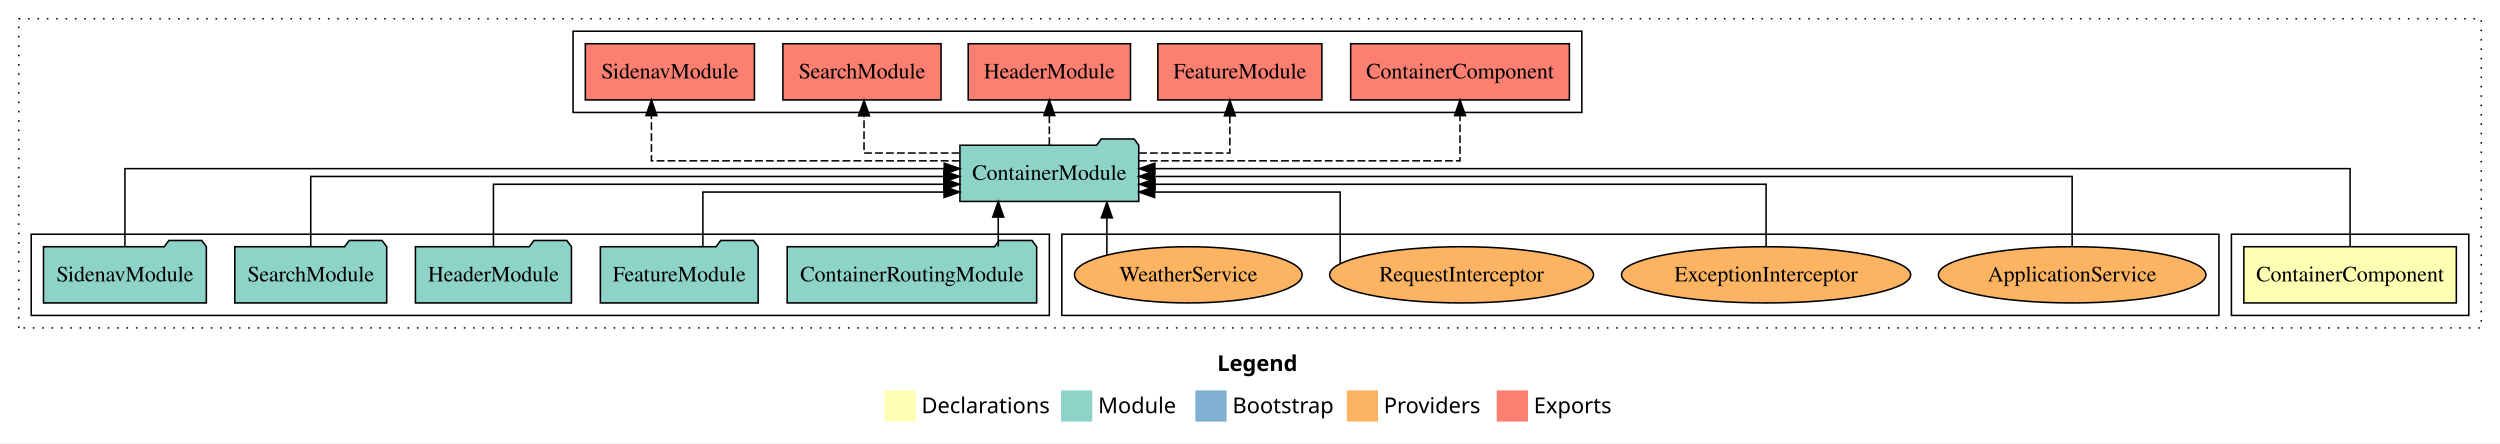
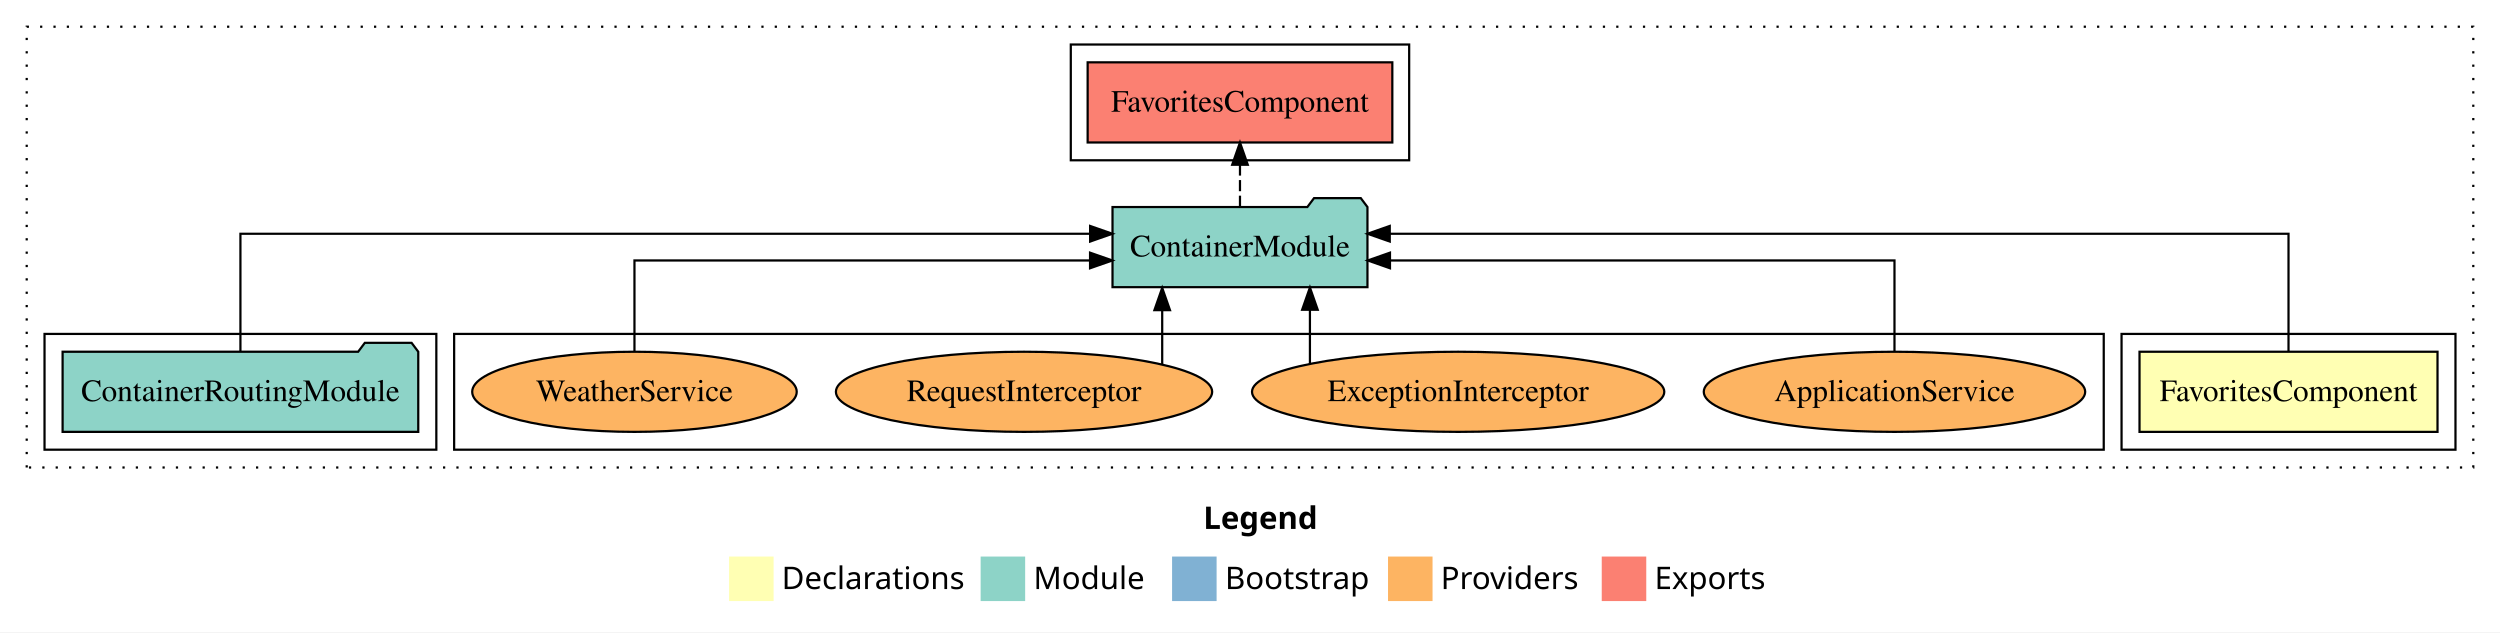
- <svg xmlns="http://www.w3.org/2000/svg" width="1601pt" height="284pt" viewBox="0.00 0.00 1601.00 284.00">
+ <svg xmlns="http://www.w3.org/2000/svg" width="1123pt" height="284pt" viewBox="0.00 0.00 1123.00 284.00">
  <g id="graph0" class="graph" transform="scale(1 1) rotate(0) translate(4 280)">
-     <polygon fill="white" stroke="transparent" points="-4,4 -4,-280 1597,-280 1597,4 -4,4" />
-     <text text-anchor="start" x="775.51" y="-42.4" font-family="sans-serif" font-weight="bold" font-size="14.00">Legend</text>
-     <polygon fill="#ffffb3" stroke="transparent" points="562.5,-10 562.5,-30 582.5,-30 582.5,-10 562.5,-10" />
-     <text text-anchor="start" x="586.13" y="-15.4" font-family="sans-serif" font-size="14.00">  Declarations</text>
-     <polygon fill="#8dd3c7" stroke="transparent" points="675.5,-10 675.5,-30 695.5,-30 695.5,-10 675.5,-10" />
-     <text text-anchor="start" x="699.23" y="-15.4" font-family="sans-serif" font-size="14.00">  Module</text>
-     <polygon fill="#80b1d3" stroke="transparent" points="761.5,-10 761.5,-30 781.5,-30 781.5,-10 761.5,-10" />
-     <text text-anchor="start" x="785.28" y="-15.4" font-family="sans-serif" font-size="14.00">  Bootstrap</text>
-     <polygon fill="#fdb462" stroke="transparent" points="858.5,-10 858.5,-30 878.5,-30 878.5,-10 858.5,-10" />
-     <text text-anchor="start" x="882.17" y="-15.4" font-family="sans-serif" font-size="14.00">  Providers</text>
-     <polygon fill="#fb8072" stroke="transparent" points="954.5,-10 954.5,-30 974.5,-30 974.5,-10 954.5,-10" />
-     <text text-anchor="start" x="978.23" y="-15.4" font-family="sans-serif" font-size="14.00">  Exports</text>
+     <polygon fill="white" stroke="transparent" points="-4,4 -4,-280 1119,-280 1119,4 -4,4" />
+     <text text-anchor="start" x="536.51" y="-42.4" font-family="sans-serif" font-weight="bold" font-size="14.00">Legend</text>
+     <polygon fill="#ffffb3" stroke="transparent" points="323.5,-10 323.5,-30 343.5,-30 343.5,-10 323.5,-10" />
+     <text text-anchor="start" x="347.13" y="-15.4" font-family="sans-serif" font-size="14.00">  Declarations</text>
+     <polygon fill="#8dd3c7" stroke="transparent" points="436.5,-10 436.5,-30 456.5,-30 456.5,-10 436.5,-10" />
+     <text text-anchor="start" x="460.23" y="-15.4" font-family="sans-serif" font-size="14.00">  Module</text>
+     <polygon fill="#80b1d3" stroke="transparent" points="522.5,-10 522.5,-30 542.5,-30 542.5,-10 522.5,-10" />
+     <text text-anchor="start" x="546.28" y="-15.4" font-family="sans-serif" font-size="14.00">  Bootstrap</text>
+     <polygon fill="#fdb462" stroke="transparent" points="619.5,-10 619.5,-30 639.5,-30 639.5,-10 619.5,-10" />
+     <text text-anchor="start" x="643.17" y="-15.4" font-family="sans-serif" font-size="14.00">  Providers</text>
+     <polygon fill="#fb8072" stroke="transparent" points="715.5,-10 715.5,-30 735.5,-30 735.5,-10 715.5,-10" />
+     <text text-anchor="start" x="739.23" y="-15.4" font-family="sans-serif" font-size="14.00">  Exports</text>
    <g id="clust1" class="cluster">
-       <polygon fill="none" stroke="black" stroke-dasharray="1,5" points="8,-70 8,-268 1585,-268 1585,-70 8,-70" />
+       <polygon fill="none" stroke="black" stroke-dasharray="1,5" points="8,-70 8,-268 1107,-268 1107,-70 8,-70" />
+     </g>
+     <g id="clust2" class="cluster">
+       <polygon fill="none" stroke="black" points="949,-78 949,-130 1099,-130 1099,-78 949,-78" />
+     </g>
+     <g id="clust7" class="cluster">
+       <polygon fill="none" stroke="black" points="200,-78 200,-130 941,-130 941,-78 200,-78" />
    </g>
    <g id="clust5" class="cluster">
-       <polygon fill="none" stroke="black" points="363,-208 363,-260 1009,-260 1009,-208 363,-208" />
-     </g>
-     <g id="clust2" class="cluster">
-       <polygon fill="none" stroke="black" points="1425,-78 1425,-130 1577,-130 1577,-78 1425,-78" />
-     </g>
-     <g id="clust7" class="cluster">
-       <polygon fill="none" stroke="black" points="676,-78 676,-130 1417,-130 1417,-78 676,-78" />
+       <polygon fill="none" stroke="black" points="477,-208 477,-260 629,-260 629,-208 477,-208" />
    </g>
    <g id="clust4" class="cluster">
-       <polygon fill="none" stroke="black" points="16,-78 16,-130 668,-130 668,-78 16,-78" />
+       <polygon fill="none" stroke="black" points="16,-78 16,-130 192,-130 192,-78 16,-78" />
    </g>
    <g id="node1" class="node">
-       <polygon fill="#ffffb3" stroke="black" points="1569.04,-122 1432.96,-122 1432.96,-86 1569.04,-86 1569.04,-122" />
-       <text text-anchor="middle" x="1501" y="-99.8" font-family="Times,serif" font-size="14.00">ContainerComponent</text>
+       <polygon fill="#ffffb3" stroke="black" points="1090.93,-122 957.07,-122 957.07,-86 1090.93,-86 1090.93,-122" />
+       <text text-anchor="middle" x="1024" y="-99.8" font-family="Times,serif" font-size="14.00">FavoritesComponent</text>
    </g>
    <g id="node2" class="node">
-       <polygon fill="#8dd3c7" stroke="black" points="725.26,-187 722.26,-191 701.26,-191 698.26,-187 610.74,-187 610.74,-151 725.26,-151 725.26,-187" />
-       <text text-anchor="middle" x="668" y="-164.8" font-family="Times,serif" font-size="14.00">ContainerModule</text>
+       <polygon fill="#8dd3c7" stroke="black" points="610.26,-187 607.26,-191 586.26,-191 583.26,-187 495.74,-187 495.74,-151 610.26,-151 610.26,-187" />
+       <text text-anchor="middle" x="553" y="-164.8" font-family="Times,serif" font-size="14.00">ContainerModule</text>
    </g>
    <g id="edge1" class="edge">
-       <path fill="none" stroke="black" d="M1501,-122.22C1501,-142.37 1501,-172 1501,-172 1501,-172 735.58,-172 735.58,-172" />
-       <polygon fill="black" stroke="black" points="735.58,-168.5 725.58,-172 735.58,-175.5 735.58,-168.5" />
+       <path fill="none" stroke="black" d="M1024,-122.28C1024,-143.32 1024,-175 1024,-175 1024,-175 620.28,-175 620.28,-175" />
+       <polygon fill="black" stroke="black" points="620.28,-171.5 610.28,-175 620.28,-178.5 620.28,-171.5" />
+     </g>
+     <g id="node4" class="node">
+       <polygon fill="#fb8072" stroke="black" points="621.43,-252 484.57,-252 484.57,-216 621.43,-216 621.43,-252" />
+       <text text-anchor="middle" x="553" y="-229.8" font-family="Times,serif" font-size="14.00">FavoritesComponent </text>
+     </g>
+     <g id="edge3" class="edge">
+       <path fill="none" stroke="black" stroke-dasharray="5,2" d="M553,-187.11C553,-187.11 553,-205.99 553,-205.99" />
+       <polygon fill="black" stroke="black" points="549.5,-205.99 553,-215.99 556.5,-205.99 549.5,-205.99" />
+     </g>
+     <g id="node3" class="node">
+       <polygon fill="#8dd3c7" stroke="black" points="183.88,-122 180.88,-126 159.88,-126 156.88,-122 24.12,-122 24.12,-86 183.88,-86 183.88,-122" />
+       <text text-anchor="middle" x="104" y="-99.8" font-family="Times,serif" font-size="14.00">ContainerRoutingModule</text>
+     </g>
+     <g id="edge2" class="edge">
+       <path fill="none" stroke="black" d="M104,-122.28C104,-143.32 104,-175 104,-175 104,-175 485.68,-175 485.68,-175" />
+       <polygon fill="black" stroke="black" points="485.68,-178.5 495.68,-175 485.68,-171.5 485.68,-178.5" />
+     </g>
+     <g id="node5" class="node">
+       <ellipse fill="#fdb462" stroke="black" cx="847" cy="-104" rx="85.67" ry="18" />
+       <text text-anchor="middle" x="847" y="-99.8" font-family="Times,serif" font-size="14.00">ApplicationService</text>
+     </g>
+     <g id="edge4" class="edge">
+       <path fill="none" stroke="black" d="M847,-122.02C847,-139.37 847,-163 847,-163 847,-163 620.38,-163 620.38,-163" />
+       <polygon fill="black" stroke="black" points="620.38,-159.5 610.38,-163 620.38,-166.5 620.38,-159.5" />
+     </g>
+     <g id="node6" class="node">
+       <ellipse fill="#fdb462" stroke="black" cx="651" cy="-104" rx="92.6" ry="18" />
+       <text text-anchor="middle" x="651" y="-99.8" font-family="Times,serif" font-size="14.00">ExceptionInterceptor</text>
+     </g>
+     <g id="edge5" class="edge">
+       <path fill="none" stroke="black" d="M584.42,-116.53C584.42,-116.53 584.42,-140.85 584.42,-140.85" />
+       <polygon fill="black" stroke="black" points="580.92,-140.85 584.42,-150.85 587.92,-140.85 580.92,-140.85" />
+     </g>
+     <g id="node7" class="node">
+       <ellipse fill="#fdb462" stroke="black" cx="456" cy="-104" rx="84.51" ry="18" />
+       <text text-anchor="middle" x="456" y="-99.8" font-family="Times,serif" font-size="14.00">RequestInterceptor</text>
+     </g>
+     <g id="edge6" class="edge">
+       <path fill="none" stroke="black" d="M518.06,-116.23C518.06,-116.23 518.06,-140.68 518.06,-140.68" />
+       <polygon fill="black" stroke="black" points="514.56,-140.68 518.06,-150.68 521.56,-140.68 514.56,-140.68" />
    </g>
    <g id="node8" class="node">
-       <polygon fill="#fb8072" stroke="black" points="1001.04,-252 860.96,-252 860.96,-216 1001.04,-216 1001.04,-252" />
-       <text text-anchor="middle" x="931" y="-229.8" font-family="Times,serif" font-size="14.00">ContainerComponent </text>
+       <ellipse fill="#fdb462" stroke="black" cx="281" cy="-104" rx="72.89" ry="18" />
+       <text text-anchor="middle" x="281" y="-99.8" font-family="Times,serif" font-size="14.00">WeatherService</text>
    </g>
    <g id="edge7" class="edge">
-       <path fill="none" stroke="black" stroke-dasharray="5,2" d="M725.39,-177C802.78,-177 931,-177 931,-177 931,-177 931,-205.96 931,-205.96" />
-       <polygon fill="black" stroke="black" points="927.5,-205.96 931,-215.96 934.5,-205.96 927.5,-205.96" />
-     </g>
-     <g id="node9" class="node">
-       <polygon fill="#fb8072" stroke="black" points="842.53,-252 737.47,-252 737.47,-216 842.53,-216 842.53,-252" />
-       <text text-anchor="middle" x="790" y="-229.8" font-family="Times,serif" font-size="14.00">FeatureModule </text>
-     </g>
-     <g id="edge8" class="edge">
-       <path fill="none" stroke="black" stroke-dasharray="5,2" d="M725.46,-182C754.47,-182 783.59,-182 783.59,-182 783.59,-182 783.59,-205.81 783.59,-205.81" />
-       <polygon fill="black" stroke="black" points="780.09,-205.81 783.59,-215.81 787.09,-205.81 780.09,-205.81" />
-     </g>
-     <g id="node10" class="node">
-       <polygon fill="#fb8072" stroke="black" points="719.96,-252 616.04,-252 616.04,-216 719.96,-216 719.96,-252" />
-       <text text-anchor="middle" x="668" y="-229.8" font-family="Times,serif" font-size="14.00">HeaderModule </text>
-     </g>
-     <g id="edge9" class="edge">
-       <path fill="none" stroke="black" stroke-dasharray="5,2" d="M668,-187.11C668,-187.11 668,-205.99 668,-205.99" />
-       <polygon fill="black" stroke="black" points="664.5,-205.99 668,-215.99 671.5,-205.99 664.5,-205.99" />
-     </g>
-     <g id="node11" class="node">
-       <polygon fill="#fb8072" stroke="black" points="598.64,-252 497.36,-252 497.36,-216 598.64,-216 598.64,-252" />
-       <text text-anchor="middle" x="548" y="-229.8" font-family="Times,serif" font-size="14.00">SearchModule </text>
-     </g>
-     <g id="edge10" class="edge">
-       <path fill="none" stroke="black" stroke-dasharray="5,2" d="M610.4,-182C580.16,-182 549.32,-182 549.32,-182 549.32,-182 549.32,-205.81 549.32,-205.81" />
-       <polygon fill="black" stroke="black" points="545.82,-205.81 549.32,-215.81 552.82,-205.81 545.82,-205.81" />
-     </g>
-     <g id="node12" class="node">
-       <polygon fill="#fb8072" stroke="black" points="479.15,-252 370.85,-252 370.85,-216 479.15,-216 479.15,-252" />
-       <text text-anchor="middle" x="425" y="-229.8" font-family="Times,serif" font-size="14.00">SidenavModule </text>
-     </g>
-     <g id="edge11" class="edge">
-       <path fill="none" stroke="black" stroke-dasharray="5,2" d="M610.5,-177C535.34,-177 413.18,-177 413.18,-177 413.18,-177 413.18,-205.96 413.18,-205.96" />
-       <polygon fill="black" stroke="black" points="409.68,-205.96 413.18,-215.96 416.68,-205.96 409.68,-205.96" />
-     </g>
-     <g id="node3" class="node">
-       <polygon fill="#8dd3c7" stroke="black" points="659.88,-122 656.88,-126 635.88,-126 632.88,-122 500.12,-122 500.12,-86 659.88,-86 659.88,-122" />
-       <text text-anchor="middle" x="580" y="-99.8" font-family="Times,serif" font-size="14.00">ContainerRoutingModule</text>
-     </g>
-     <g id="edge2" class="edge">
-       <path fill="none" stroke="black" d="M635.28,-122.11C635.28,-122.11 635.28,-140.99 635.28,-140.99" />
-       <polygon fill="black" stroke="black" points="631.78,-140.99 635.28,-150.99 638.78,-140.99 631.78,-140.99" />
-     </g>
-     <g id="node4" class="node">
-       <polygon fill="#8dd3c7" stroke="black" points="481.53,-122 478.53,-126 457.53,-126 454.53,-122 380.47,-122 380.47,-86 481.53,-86 481.53,-122" />
-       <text text-anchor="middle" x="431" y="-99.8" font-family="Times,serif" font-size="14.00">FeatureModule</text>
-     </g>
-     <g id="edge3" class="edge">
-       <path fill="none" stroke="black" d="M446.13,-122.24C446.13,-137.57 446.13,-157 446.13,-157 446.13,-157 600.57,-157 600.57,-157" />
-       <polygon fill="black" stroke="black" points="600.57,-160.5 610.57,-157 600.57,-153.5 600.57,-160.5" />
-     </g>
-     <g id="node5" class="node">
-       <polygon fill="#8dd3c7" stroke="black" points="361.96,-122 358.96,-126 337.96,-126 334.96,-122 262.04,-122 262.04,-86 361.96,-86 361.96,-122" />
-       <text text-anchor="middle" x="312" y="-99.8" font-family="Times,serif" font-size="14.00">HeaderModule</text>
-     </g>
-     <g id="edge4" class="edge">
-       <path fill="none" stroke="black" d="M312,-122.03C312,-139.06 312,-162 312,-162 312,-162 600.41,-162 600.41,-162" />
-       <polygon fill="black" stroke="black" points="600.41,-165.5 610.41,-162 600.41,-158.5 600.41,-165.5" />
-     </g>
-     <g id="node6" class="node">
-       <polygon fill="#8dd3c7" stroke="black" points="243.64,-122 240.64,-126 219.64,-126 216.64,-122 146.36,-122 146.36,-86 243.64,-86 243.64,-122" />
-       <text text-anchor="middle" x="195" y="-99.8" font-family="Times,serif" font-size="14.00">SearchModule</text>
-     </g>
-     <g id="edge5" class="edge">
-       <path fill="none" stroke="black" d="M195,-122.22C195,-140.83 195,-167 195,-167 195,-167 600.47,-167 600.47,-167" />
-       <polygon fill="black" stroke="black" points="600.47,-170.5 610.47,-167 600.47,-163.5 600.47,-170.5" />
-     </g>
-     <g id="node7" class="node">
-       <polygon fill="#8dd3c7" stroke="black" points="128.15,-122 125.15,-126 104.15,-126 101.15,-122 23.85,-122 23.85,-86 128.15,-86 128.15,-122" />
-       <text text-anchor="middle" x="76" y="-99.8" font-family="Times,serif" font-size="14.00">SidenavModule</text>
-     </g>
-     <g id="edge6" class="edge">
-       <path fill="none" stroke="black" d="M76,-122.22C76,-142.37 76,-172 76,-172 76,-172 600.7,-172 600.7,-172" />
-       <polygon fill="black" stroke="black" points="600.7,-175.5 610.7,-172 600.7,-168.5 600.7,-175.5" />
-     </g>
-     <g id="node13" class="node">
-       <ellipse fill="#fdb462" stroke="black" cx="1323" cy="-104" rx="85.67" ry="18" />
-       <text text-anchor="middle" x="1323" y="-99.8" font-family="Times,serif" font-size="14.00">ApplicationService</text>
-     </g>
-     <g id="edge12" class="edge">
-       <path fill="none" stroke="black" d="M1323,-122.22C1323,-140.83 1323,-167 1323,-167 1323,-167 735.27,-167 735.27,-167" />
-       <polygon fill="black" stroke="black" points="735.27,-163.5 725.27,-167 735.27,-170.5 735.27,-163.5" />
-     </g>
-     <g id="node14" class="node">
-       <ellipse fill="#fdb462" stroke="black" cx="1127" cy="-104" rx="92.6" ry="18" />
-       <text text-anchor="middle" x="1127" y="-99.8" font-family="Times,serif" font-size="14.00">ExceptionInterceptor</text>
-     </g>
-     <g id="edge13" class="edge">
-       <path fill="none" stroke="black" d="M1127,-122.03C1127,-139.06 1127,-162 1127,-162 1127,-162 735.67,-162 735.67,-162" />
-       <polygon fill="black" stroke="black" points="735.67,-158.5 725.67,-162 735.67,-165.5 735.67,-158.5" />
-     </g>
-     <g id="node15" class="node">
-       <ellipse fill="#fdb462" stroke="black" cx="932" cy="-104" rx="84.51" ry="18" />
-       <text text-anchor="middle" x="932" y="-99.8" font-family="Times,serif" font-size="14.00">RequestInterceptor</text>
-     </g>
-     <g id="edge14" class="edge">
-       <path fill="none" stroke="black" d="M854.24,-111.37C854.24,-125.93 854.24,-157 854.24,-157 854.24,-157 735.4,-157 735.4,-157" />
-       <polygon fill="black" stroke="black" points="735.4,-153.5 725.4,-157 735.4,-160.5 735.4,-153.5" />
-     </g>
-     <g id="node16" class="node">
-       <ellipse fill="#fdb462" stroke="black" cx="757" cy="-104" rx="72.89" ry="18" />
-       <text text-anchor="middle" x="757" y="-99.8" font-family="Times,serif" font-size="14.00">WeatherService</text>
-     </g>
-     <g id="edge15" class="edge">
-       <path fill="none" stroke="black" d="M704.84,-116.84C704.84,-116.84 704.84,-140.52 704.84,-140.52" />
-       <polygon fill="black" stroke="black" points="701.34,-140.52 704.84,-150.52 708.34,-140.52 701.34,-140.52" />
+       <path fill="none" stroke="black" d="M281,-122.02C281,-139.37 281,-163 281,-163 281,-163 485.65,-163 485.65,-163" />
+       <polygon fill="black" stroke="black" points="485.65,-166.5 495.65,-163 485.65,-159.5 485.65,-166.5" />
    </g>
  </g>
</svg>
